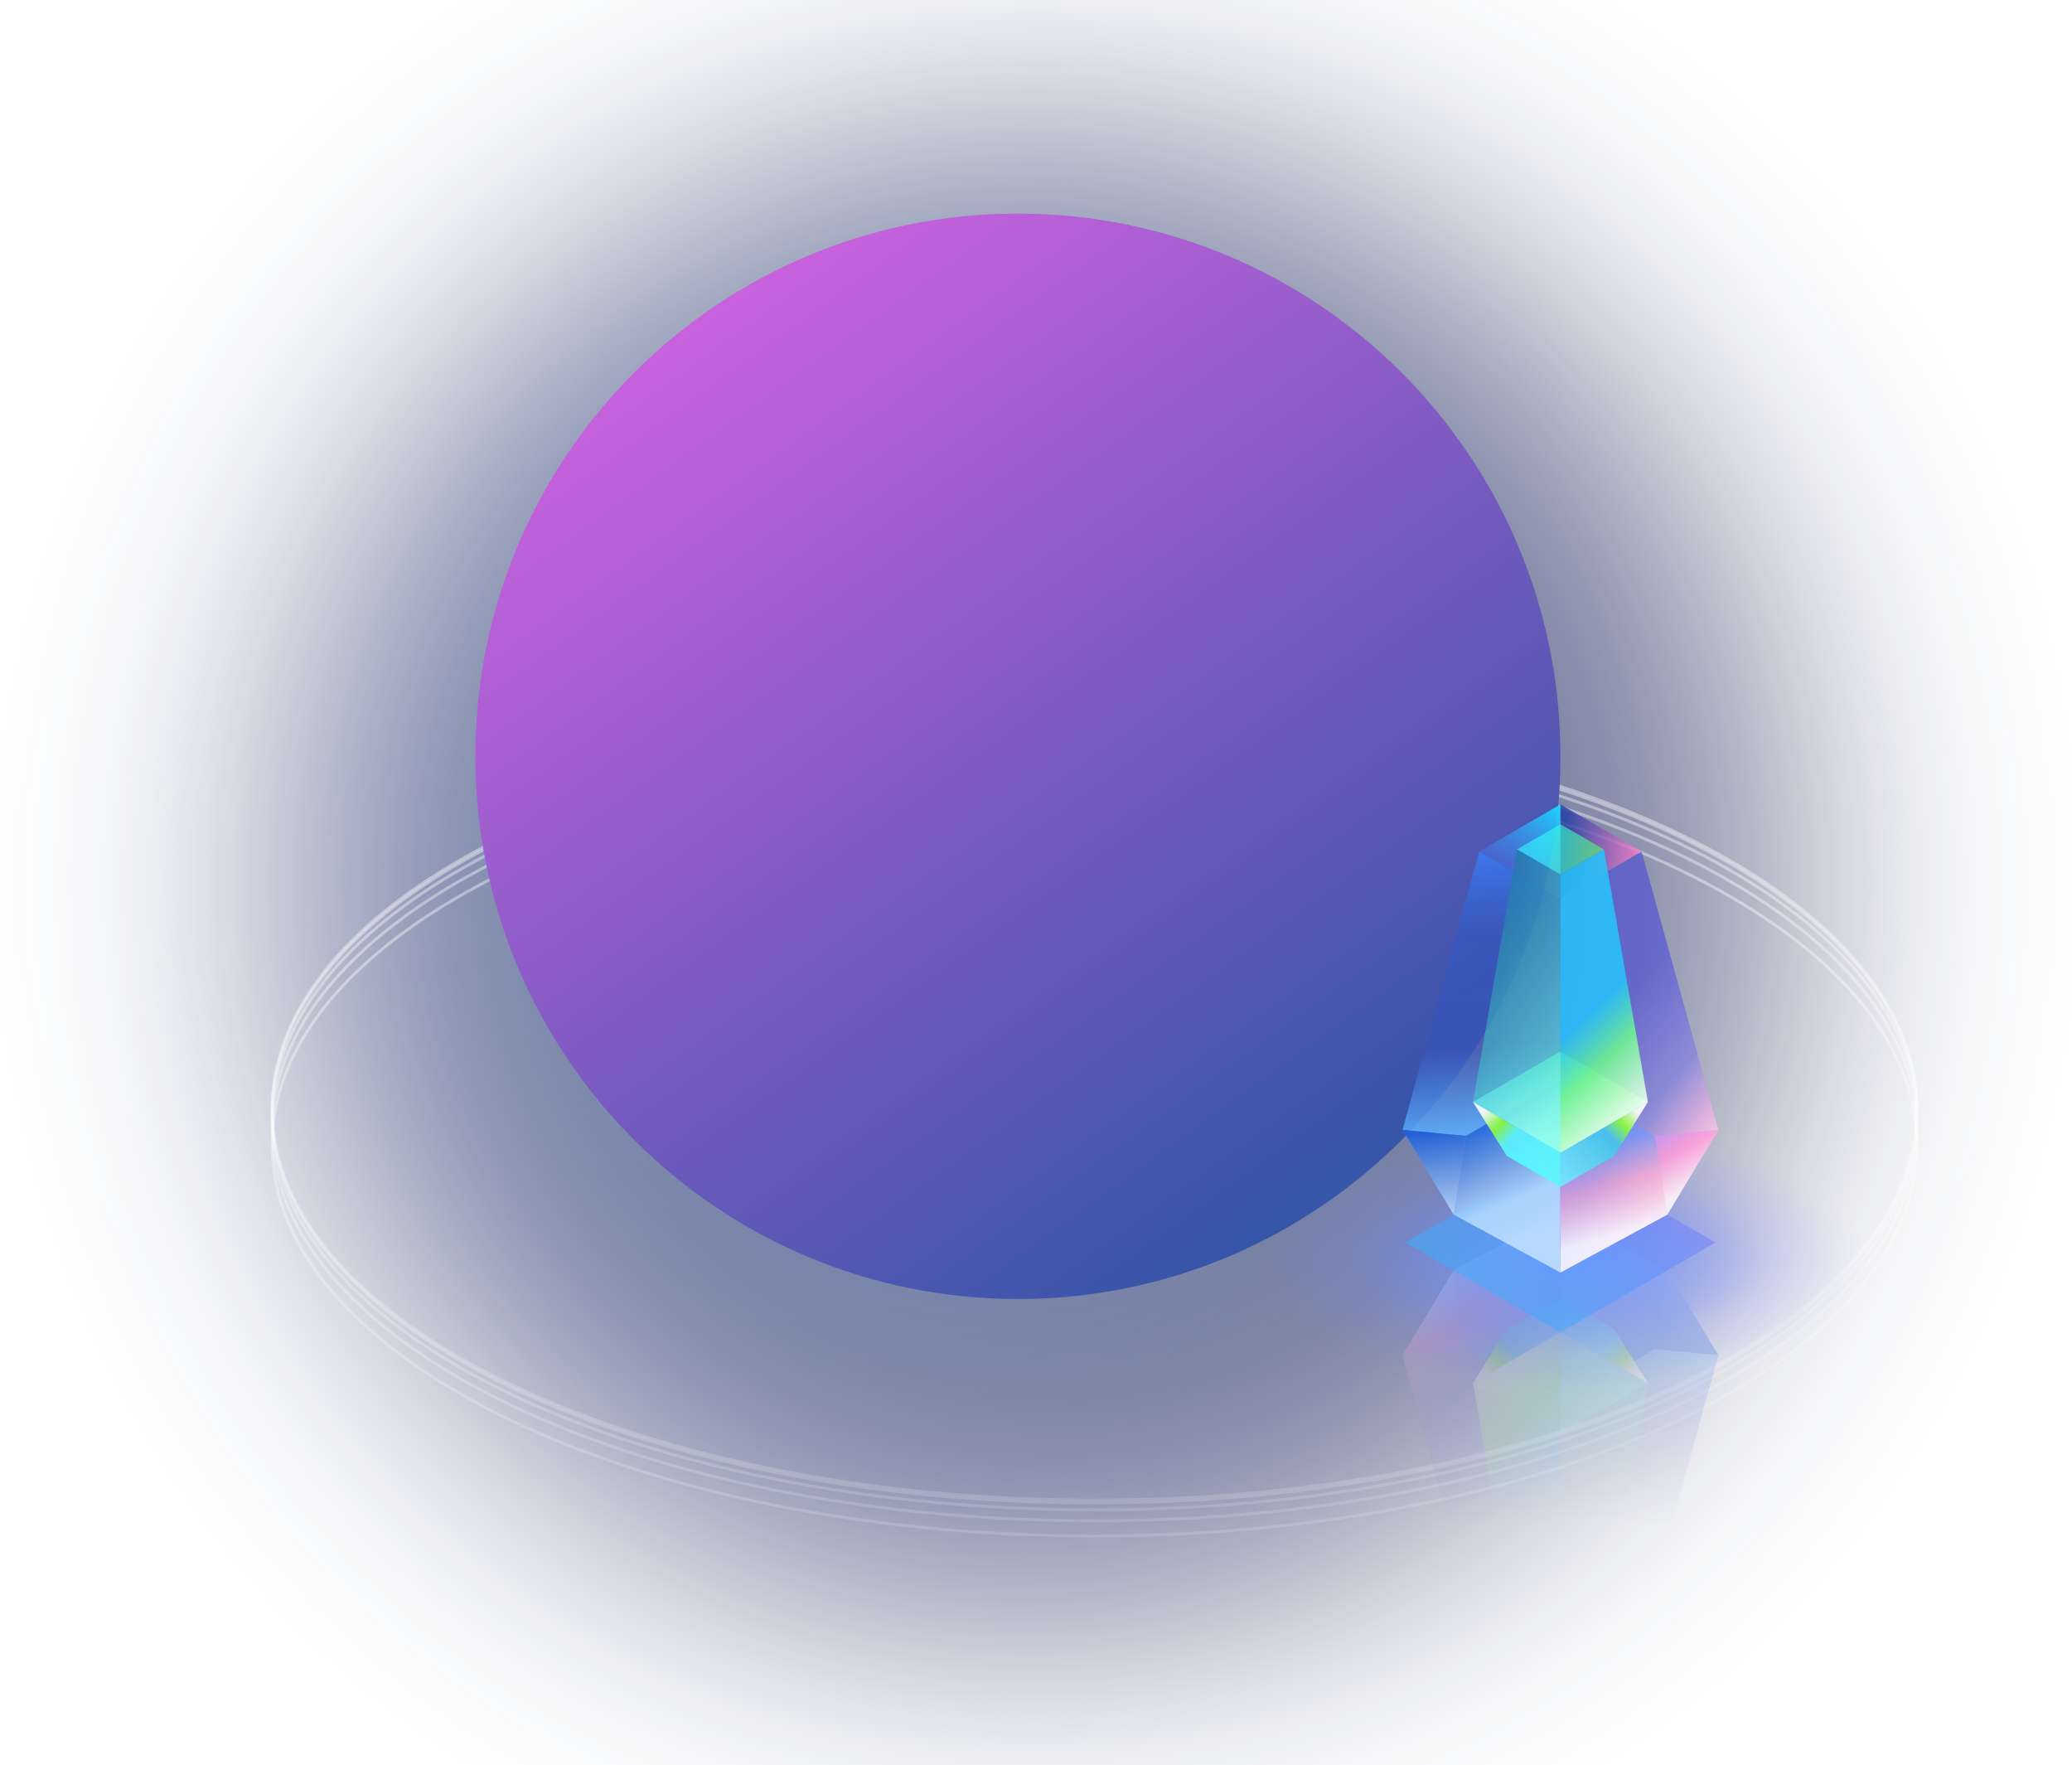
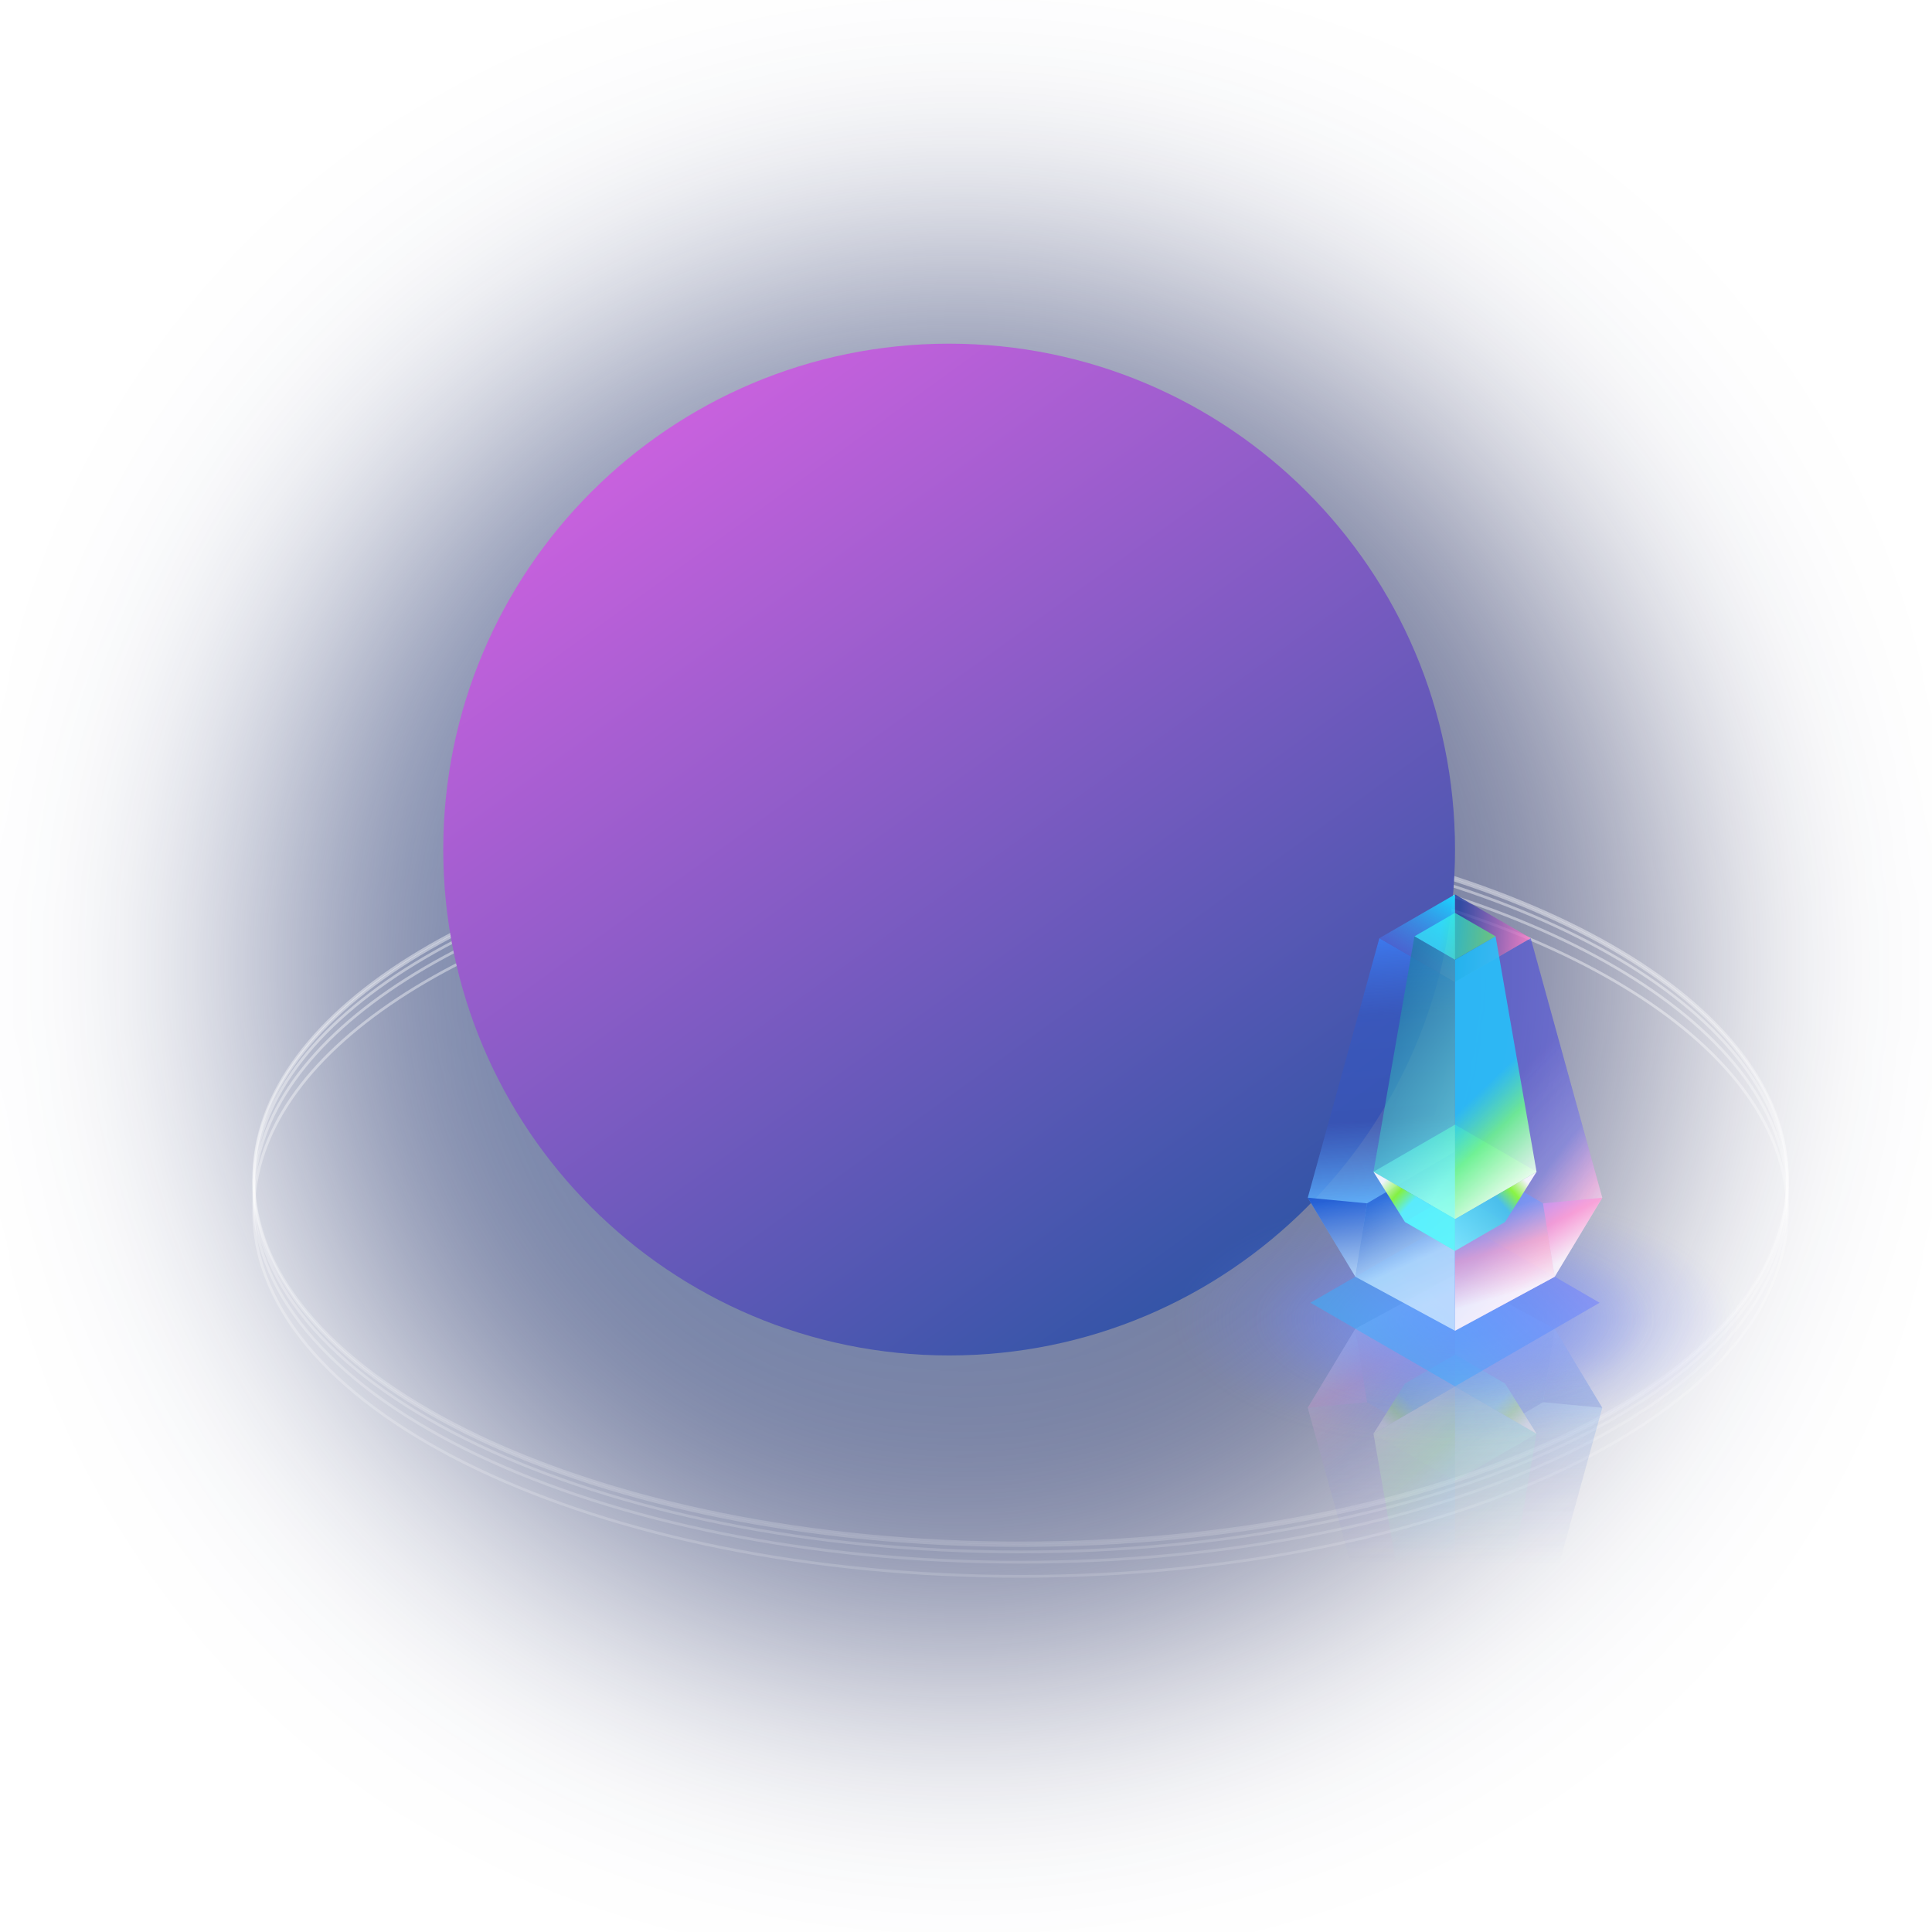
- <svg xmlns="http://www.w3.org/2000/svg" width="1203" height="1024" viewBox="0 0 1203 1024" fill="none">
+ <svg xmlns="http://www.w3.org/2000/svg" width="1203" height="1203" viewBox="0 0 1203 1203" fill="none">
  <g filter="url(#filter0_f_113_828)">
-     <circle cx="601.5" cy="511.5" r="429.5" fill="url(#paint0_radial_113_828)" fill-opacity="0.6" />
-   </g>
-   <g style="mix-blend-mode:overlay">
-     <path d="M521.07 423.16C312.617 447.539 158 537.015 158 643.665C158 769.07 371.781 870.731 635.493 870.731C899.204 870.731 1112.99 769.07 1112.99 643.665C1112.99 533.564 948.2 441.766 729.514 421" stroke="url(#paint1_angular_113_828)" stroke-width="1.709" stroke-linecap="round" />
-   </g>
-   <g style="mix-blend-mode:overlay">
-     <path d="M521.07 424.76C312.617 449.138 158 538.615 158 645.264C158 770.669 371.781 872.33 635.493 872.33C899.204 872.33 1112.99 770.669 1112.99 645.264C1112.99 535.164 948.2 443.366 729.514 422.599" stroke="url(#paint2_angular_113_828)" stroke-width="1.709" stroke-linecap="round" />
-   </g>
-   <g style="mix-blend-mode:overlay">
-     <path d="M745.746 428.28C956.303 451.946 1112.99 541.903 1112.99 649.263C1112.99 774.668 899.204 876.328 635.493 876.328C371.781 876.328 158 774.668 158 649.263C158 544.369 307.568 456.087 510.818 430.015" stroke="url(#paint3_angular_113_828)" stroke-width="1.709" stroke-linecap="round" />
-   </g>
-   <g style="mix-blend-mode:overlay">
-     <path d="M494.587 438.643C299.655 467.231 158 553.579 158 655.66C158 781.065 371.781 882.726 635.493 882.726C899.204 882.726 1112.99 781.065 1112.99 655.66C1112.99 550.27 961.999 461.65 757.279 436.046" stroke="url(#paint4_angular_113_828)" stroke-width="1.709" stroke-linecap="round" />
-   </g>
-   <g style="mix-blend-mode:overlay">
-     <path d="M774.791 447.204C970.552 475.553 1112.99 562.094 1112.99 664.456C1112.99 789.861 899.204 891.522 635.493 891.522C371.781 891.522 158 789.861 158 664.456C158 565.458 291.228 481.257 477.074 450.186" stroke="url(#paint5_angular_113_828)" stroke-width="1.709" stroke-linecap="round" />
-   </g>
-   <rect x="276" y="124" width="630" height="630" rx="315" fill="url(#paint6_linear_113_828)" />
-   <mask id="mask0_113_828" style="mask-type:alpha" maskUnits="userSpaceOnUse" x="773" y="686" width="252" height="289">
-     <rect x="773.781" y="686.635" width="251.044" height="287.992" fill="url(#paint7_linear_113_828)" />
+     <circle cx="601.5" cy="601.5" r="429.5" fill="url(#paint0_radial_113_828)" fill-opacity="0.6" />
+   </g>
+   <g style="mix-blend-mode:overlay">
+     <path d="M521.07 513.16C312.617 537.539 158 627.015 158 733.665C158 859.07 371.781 960.731 635.493 960.731C899.204 960.731 1112.99 859.07 1112.99 733.665C1112.99 623.564 948.2 531.766 729.514 511" stroke="url(#paint1_angular_113_828)" stroke-width="1.709" stroke-linecap="round" />
+   </g>
+   <g style="mix-blend-mode:overlay">
+     <path d="M521.07 514.76C312.617 539.138 158 628.615 158 735.264C158 860.669 371.781 962.33 635.493 962.33C899.204 962.33 1112.99 860.669 1112.99 735.264C1112.99 625.164 948.2 533.366 729.514 512.599" stroke="url(#paint2_angular_113_828)" stroke-width="1.709" stroke-linecap="round" />
+   </g>
+   <g style="mix-blend-mode:overlay">
+     <path d="M745.746 518.28C956.303 541.946 1112.99 631.903 1112.99 739.263C1112.99 864.668 899.204 966.328 635.493 966.328C371.781 966.328 158 864.668 158 739.263C158 634.369 307.568 546.087 510.818 520.015" stroke="url(#paint3_angular_113_828)" stroke-width="1.709" stroke-linecap="round" />
+   </g>
+   <g style="mix-blend-mode:overlay">
+     <path d="M494.587 528.643C299.655 557.231 158 643.579 158 745.66C158 871.065 371.781 972.726 635.493 972.726C899.204 972.726 1112.99 871.065 1112.99 745.66C1112.99 640.27 961.999 551.65 757.279 526.046" stroke="url(#paint4_angular_113_828)" stroke-width="1.709" stroke-linecap="round" />
+   </g>
+   <g style="mix-blend-mode:overlay">
+     <path d="M774.791 537.204C970.552 565.553 1112.99 652.094 1112.99 754.456C1112.99 879.861 899.204 981.522 635.493 981.522C371.781 981.522 158 879.861 158 754.456C158 655.458 291.228 571.257 477.074 540.186" stroke="url(#paint5_angular_113_828)" stroke-width="1.709" stroke-linecap="round" />
+   </g>
+   <rect x="276" y="214" width="630" height="630" rx="315" fill="url(#paint6_linear_113_828)" />
+   <mask id="mask0_113_828" style="mask-type:alpha" maskUnits="userSpaceOnUse" x="773" y="776" width="252" height="289">
+     <rect x="773.781" y="776.635" width="251.044" height="287.992" fill="url(#paint7_linear_113_828)" />
  </mask>
  <g mask="url(#mask0_113_828)">
    <g opacity="0.8">
-       <path d="M906.001 703.764L968.029 737.391L997.682 786.607L953.114 948.207L906 920.957L906.001 703.764Z" fill="url(#paint8_linear_113_828)" />
-       <path opacity="0.8" d="M906 703.764L906 815.371L960.783 783.104L968.028 737.391L906 703.764Z" fill="url(#paint9_linear_113_828)" fill-opacity="0.7" />
+       <path d="M906.001 793.764L968.029 827.391L997.682 876.607L953.114 1038.21L906 1010.96L906.001 793.764Z" fill="url(#paint8_linear_113_828)" />
+       <path opacity="0.8" d="M906 793.764L906 905.371L960.783 873.104L968.028 827.391L906 793.764Z" fill="url(#paint9_linear_113_828)" fill-opacity="0.7" />
      <g opacity="0.8">
-         <path d="M905.999 703.766L843.961 737.398L814.318 786.608L858.886 948.207L906 920.957L905.999 703.766Z" fill="url(#paint10_linear_113_828)" fill-opacity="0.7" />
-         <path d="M905.999 703.766L843.961 737.398L814.318 786.608L858.886 948.207L906 920.957L905.999 703.766Z" fill="url(#paint11_linear_113_828)" fill-opacity="0.5" />
+         <path d="M905.999 793.766L843.961 827.398L814.318 876.608L858.886 1038.21L906 1010.96L905.999 793.766Z" fill="url(#paint10_linear_113_828)" fill-opacity="0.7" />
+         <path d="M905.999 793.766L843.961 827.398L814.318 876.608L858.886 1038.21L906 1010.96L905.999 793.766Z" fill="url(#paint11_linear_113_828)" fill-opacity="0.5" />
      </g>
-       <path d="M953.116 948.207L906 920.958L906 975.456L953.116 948.207Z" fill="url(#paint12_linear_113_828)" />
-       <path d="M906.001 789.579L874.804 771.536L906.001 753.494L937.198 771.536L906.001 789.579Z" fill="url(#paint13_linear_113_828)" fill-opacity="0.5" />
-       <path d="M858.884 948.207L906 975.456L906 920.958L858.884 948.207Z" fill="url(#paint14_linear_113_828)" fill-opacity="0.8" />
-       <path d="M906.001 963.971L880.73 949.356L906.001 934.741L931.272 949.356L906.001 963.971Z" fill="url(#paint15_linear_113_828)" fill-opacity="0.6" />
-       <path opacity="0.8" d="M906 703.764L905.999 815.371L851.217 783.104L843.972 737.391L906 703.764Z" fill="url(#paint16_linear_113_828)" />
-       <path d="M814.319 786.608L843.972 737.391L851.217 783.104L814.319 786.608Z" fill="url(#paint17_linear_113_828)" fill-opacity="0.7" />
-       <path d="M906.001 832.097L855.228 802.733L906.001 773.369L956.774 802.733L906.001 832.097Z" fill="url(#paint18_linear_113_828)" fill-opacity="0.7" />
-       <path d="M906.001 832.097L855.228 802.733L906.001 773.369L956.774 802.733L906.001 832.097Z" fill="url(#paint19_linear_113_828)" fill-opacity="0.7" />
-       <path d="M906.002 773.37L855.229 802.732L874.805 771.535L906.002 753.493L906.002 773.37Z" fill="url(#paint20_linear_113_828)" fill-opacity="0.9" />
-       <path d="M906.001 773.362L956.774 802.725L931.271 949.355L906.001 934.74L906.001 773.362Z" fill="url(#paint21_linear_113_828)" fill-opacity="0.6" />
-       <path d="M906 773.362L855.228 802.725L880.731 949.355L906 934.74L906 773.362Z" fill="url(#paint22_linear_113_828)" fill-opacity="0.9" />
-       <path d="M906.002 773.37L956.775 802.732L937.199 771.535L906.002 753.493L906.002 773.37Z" fill="url(#paint23_linear_113_828)" fill-opacity="0.9" />
-       <path d="M997.681 786.608L968.028 737.391L960.784 783.104L997.681 786.608Z" fill="url(#paint24_linear_113_828)" fill-opacity="0.7" />
+       <path d="M953.116 1038.21L906 1010.96L906 1065.46L953.116 1038.21Z" fill="url(#paint12_linear_113_828)" />
+       <path d="M906.001 879.579L874.804 861.536L906.001 843.494L937.198 861.536L906.001 879.579Z" fill="url(#paint13_linear_113_828)" fill-opacity="0.5" />
+       <path d="M858.884 1038.21L906 1065.46L906 1010.96L858.884 1038.21Z" fill="url(#paint14_linear_113_828)" fill-opacity="0.8" />
+       <path d="M906.001 1053.97L880.73 1039.36L906.001 1024.74L931.272 1039.36L906.001 1053.97Z" fill="url(#paint15_linear_113_828)" fill-opacity="0.6" />
+       <path opacity="0.8" d="M906 793.764L905.999 905.371L851.217 873.104L843.972 827.391L906 793.764Z" fill="url(#paint16_linear_113_828)" />
+       <path d="M814.319 876.608L843.972 827.391L851.217 873.104L814.319 876.608Z" fill="url(#paint17_linear_113_828)" fill-opacity="0.7" />
+       <path d="M906.001 922.097L855.228 892.733L906.001 863.369L956.774 892.733L906.001 922.097Z" fill="url(#paint18_linear_113_828)" fill-opacity="0.7" />
+       <path d="M906.001 922.097L855.228 892.733L906.001 863.369L956.774 892.733L906.001 922.097Z" fill="url(#paint19_linear_113_828)" fill-opacity="0.7" />
+       <path d="M906.002 863.37L855.229 892.732L874.805 861.535L906.002 843.493L906.002 863.37Z" fill="url(#paint20_linear_113_828)" fill-opacity="0.9" />
+       <path d="M906.001 863.362L956.774 892.725L931.271 1039.36L906.001 1024.74L906.001 863.362Z" fill="url(#paint21_linear_113_828)" fill-opacity="0.6" />
+       <path d="M906 863.362L855.228 892.725L880.731 1039.36L906 1024.74L906 863.362Z" fill="url(#paint22_linear_113_828)" fill-opacity="0.9" />
+       <path d="M906.002 863.37L956.775 892.732L937.199 861.535L906.002 843.493L906.002 863.37Z" fill="url(#paint23_linear_113_828)" fill-opacity="0.9" />
+       <path d="M997.681 876.608L968.028 827.391L960.784 873.104L997.681 876.608Z" fill="url(#paint24_linear_113_828)" fill-opacity="0.7" />
    </g>
  </g>
  <g filter="url(#filter1_f_113_828)">
-     <ellipse cx="906" cy="731.333" rx="173" ry="75.552" fill="url(#paint25_radial_113_828)" fill-opacity="0.6" />
+     <ellipse cx="906" cy="821.333" rx="173" ry="75.552" fill="url(#paint25_radial_113_828)" fill-opacity="0.6" />
  </g>
  <g filter="url(#filter2_f_113_828)">
-     <ellipse cx="906" cy="731.333" rx="122.884" ry="53.666" fill="url(#paint26_radial_113_828)" fill-opacity="0.6" />
-   </g>
-   <path d="M905.999 669.097L996.043 721.173L905.999 773.249L815.954 721.173L905.999 669.097Z" fill="url(#paint27_linear_113_828)" fill-opacity="0.5" />
-   <path d="M905.999 738.625L843.971 704.999L814.318 655.782L858.886 494.183L906 521.432L905.999 738.625Z" fill="url(#paint28_linear_113_828)" />
-   <path opacity="0.8" d="M906 738.625L905.999 627.018L851.217 659.285L843.972 704.998L906 738.625Z" fill="url(#paint29_linear_113_828)" fill-opacity="0.7" />
+     <ellipse cx="906" cy="821.333" rx="122.884" ry="53.666" fill="url(#paint26_radial_113_828)" fill-opacity="0.6" />
+   </g>
+   <path d="M905.999 759.097L996.043 811.173L905.999 863.249L815.954 811.173L905.999 759.097Z" fill="url(#paint27_linear_113_828)" fill-opacity="0.5" />
+   <path d="M905.999 828.625L843.971 794.999L814.318 745.782L858.886 584.183L906 611.432L905.999 828.625Z" fill="url(#paint28_linear_113_828)" />
+   <path opacity="0.8" d="M906 828.625L905.999 717.018L851.217 749.285L843.972 794.998L906 828.625Z" fill="url(#paint29_linear_113_828)" fill-opacity="0.7" />
  <g opacity="0.8">
-     <path d="M906 738.624L968.039 704.991L997.681 655.782L953.114 494.183L906 521.432L906 738.624Z" fill="url(#paint30_linear_113_828)" fill-opacity="0.7" />
-     <path d="M906 738.624L968.039 704.991L997.681 655.782L953.114 494.183L906 521.432L906 738.624Z" fill="url(#paint31_linear_113_828)" fill-opacity="0.5" />
-   </g>
-   <path d="M858.884 494.183L906 521.432L906 466.934L858.884 494.183Z" fill="url(#paint32_linear_113_828)" />
-   <path d="M905.999 652.81L937.196 670.853L905.999 688.895L874.802 670.853L905.999 652.81Z" fill="url(#paint33_linear_113_828)" fill-opacity="0.5" />
-   <path d="M953.116 494.183L906 466.934L906 521.432L953.116 494.183Z" fill="url(#paint34_linear_113_828)" fill-opacity="0.8" />
-   <path d="M905.999 478.418L931.27 493.034L905.999 507.649L880.728 493.034L905.999 478.418Z" fill="url(#paint35_linear_113_828)" fill-opacity="0.6" />
-   <path opacity="0.8" d="M906 738.625L906.001 627.018L960.784 659.285L968.029 704.998L906 738.625Z" fill="url(#paint36_linear_113_828)" />
-   <path d="M997.681 655.781L968.028 704.998L960.784 659.285L997.681 655.781Z" fill="url(#paint37_linear_113_828)" fill-opacity="0.7" />
-   <path d="M905.999 610.292L956.772 639.656L905.999 669.02L855.226 639.656L905.999 610.292Z" fill="url(#paint38_linear_113_828)" fill-opacity="0.7" />
-   <path d="M905.999 610.292L956.772 639.656L905.999 669.02L855.226 639.656L905.999 610.292Z" fill="url(#paint39_linear_113_828)" fill-opacity="0.7" />
-   <path d="M905.998 669.019L956.771 639.656L937.195 670.854L905.998 688.896V669.019Z" fill="url(#paint40_linear_113_828)" fill-opacity="0.9" />
-   <path d="M905.999 669.027L855.226 639.664L880.729 493.033L905.999 507.649L905.999 669.027Z" fill="url(#paint41_linear_113_828)" fill-opacity="0.6" />
-   <path d="M906 669.027L956.772 639.664L931.269 493.033L906 507.649L906 669.027Z" fill="url(#paint42_linear_113_828)" fill-opacity="0.9" />
-   <path d="M905.998 669.019L855.225 639.656L874.801 670.854L905.998 688.896V669.019Z" fill="url(#paint43_linear_113_828)" fill-opacity="0.9" />
-   <path d="M814.319 655.781L843.972 704.998L851.217 659.285L814.319 655.781Z" fill="url(#paint44_linear_113_828)" fill-opacity="0.7" />
+     <path d="M906 828.624L968.039 794.991L997.681 745.782L953.114 584.183L906 611.432L906 828.624Z" fill="url(#paint30_linear_113_828)" fill-opacity="0.7" />
+     <path d="M906 828.624L968.039 794.991L997.681 745.782L953.114 584.183L906 611.432L906 828.624Z" fill="url(#paint31_linear_113_828)" fill-opacity="0.5" />
+   </g>
+   <path d="M858.884 584.183L906 611.432L906 556.934L858.884 584.183Z" fill="url(#paint32_linear_113_828)" />
+   <path d="M905.999 742.81L937.196 760.853L905.999 778.895L874.802 760.853L905.999 742.81Z" fill="url(#paint33_linear_113_828)" fill-opacity="0.5" />
+   <path d="M953.116 584.183L906 556.934L906 611.432L953.116 584.183Z" fill="url(#paint34_linear_113_828)" fill-opacity="0.8" />
+   <path d="M905.999 568.418L931.27 583.034L905.999 597.649L880.728 583.034L905.999 568.418Z" fill="url(#paint35_linear_113_828)" fill-opacity="0.6" />
+   <path opacity="0.8" d="M906 828.625L906.001 717.018L960.784 749.285L968.029 794.998L906 828.625Z" fill="url(#paint36_linear_113_828)" />
+   <path d="M997.681 745.781L968.028 794.998L960.784 749.285L997.681 745.781Z" fill="url(#paint37_linear_113_828)" fill-opacity="0.7" />
+   <path d="M905.999 700.292L956.772 729.656L905.999 759.02L855.226 729.656L905.999 700.292Z" fill="url(#paint38_linear_113_828)" fill-opacity="0.7" />
+   <path d="M905.999 700.292L956.772 729.656L905.999 759.02L855.226 729.656L905.999 700.292Z" fill="url(#paint39_linear_113_828)" fill-opacity="0.7" />
+   <path d="M905.998 759.019L956.771 729.656L937.195 760.854L905.998 778.896V759.019Z" fill="url(#paint40_linear_113_828)" fill-opacity="0.9" />
+   <path d="M905.999 759.027L855.226 729.664L880.729 583.033L905.999 597.649L905.999 759.027Z" fill="url(#paint41_linear_113_828)" fill-opacity="0.6" />
+   <path d="M906 759.027L956.772 729.664L931.269 583.033L906 597.649L906 759.027Z" fill="url(#paint42_linear_113_828)" fill-opacity="0.9" />
+   <path d="M905.998 759.019L855.225 729.656L874.801 760.854L905.998 778.896V759.019Z" fill="url(#paint43_linear_113_828)" fill-opacity="0.9" />
+   <path d="M814.319 745.781L843.972 794.998L851.217 749.285L814.319 745.781Z" fill="url(#paint44_linear_113_828)" fill-opacity="0.7" />
  <defs>
-     <filter id="filter0_f_113_828" x="0.2" y="-89.8" width="1202.6" height="1202.6" filterUnits="userSpaceOnUse" color-interpolation-filters="sRGB">
+     <filter id="filter0_f_113_828" x="0.2" y="0.2" width="1202.6" height="1202.6" filterUnits="userSpaceOnUse" color-interpolation-filters="sRGB">
      <feFlood flood-opacity="0" result="BackgroundImageFix" />
      <feBlend mode="normal" in="SourceGraphic" in2="BackgroundImageFix" result="shape" />
      <feGaussianBlur stdDeviation="85.9" result="effect1_foregroundBlur_113_828" />
    </filter>
-     <filter id="filter1_f_113_828" x="725.592" y="648.373" width="360.816" height="165.921" filterUnits="userSpaceOnUse" color-interpolation-filters="sRGB">
+     <filter id="filter1_f_113_828" x="725.592" y="738.373" width="360.816" height="165.921" filterUnits="userSpaceOnUse" color-interpolation-filters="sRGB">
      <feFlood flood-opacity="0" result="BackgroundImageFix" />
      <feBlend mode="normal" in="SourceGraphic" in2="BackgroundImageFix" result="shape" />
      <feGaussianBlur stdDeviation="3.704" result="effect1_foregroundBlur_113_828" />
    </filter>
-     <filter id="filter2_f_113_828" x="775.709" y="670.259" width="260.583" height="122.147" filterUnits="userSpaceOnUse" color-interpolation-filters="sRGB">
+     <filter id="filter2_f_113_828" x="775.709" y="760.259" width="260.583" height="122.147" filterUnits="userSpaceOnUse" color-interpolation-filters="sRGB">
      <feFlood flood-opacity="0" result="BackgroundImageFix" />
      <feBlend mode="normal" in="SourceGraphic" in2="BackgroundImageFix" result="shape" />
      <feGaussianBlur stdDeviation="3.704" result="effect1_foregroundBlur_113_828" />
    </filter>
-     <radialGradient id="paint0_radial_113_828" cx="0" cy="0" r="1" gradientUnits="userSpaceOnUse" gradientTransform="translate(555.973 498.615) rotate(89.3883) scale(482.785)">
+     <radialGradient id="paint0_radial_113_828" cx="0" cy="0" r="1" gradientUnits="userSpaceOnUse" gradientTransform="translate(555.973 588.615) rotate(89.3883) scale(482.785)">
      <stop stop-color="#2954A3" />
      <stop offset="1" stop-color="#101241" />
    </radialGradient>
-     <radialGradient id="paint1_angular_113_828" cx="0" cy="0" r="1" gradientUnits="userSpaceOnUse" gradientTransform="translate(642.381 665.459) scale(508.767 237.904)">
-       <stop offset="0.458" stop-color="white" />
-       <stop offset="0.718" stop-color="white" stop-opacity="0" />
-       <stop offset="0.782" stop-color="white" stop-opacity="0" />
-       <stop offset="1" stop-color="white" stop-opacity="0.4" />
-     </radialGradient>
-     <radialGradient id="paint2_angular_113_828" cx="0" cy="0" r="1" gradientUnits="userSpaceOnUse" gradientTransform="translate(642.381 667.059) scale(508.767 237.905)">
-       <stop offset="0.458" stop-color="white" />
-       <stop offset="0.718" stop-color="white" stop-opacity="0" />
-       <stop offset="0.782" stop-color="white" stop-opacity="0" />
-       <stop offset="1" stop-color="white" stop-opacity="0.4" />
-     </radialGradient>
-     <radialGradient id="paint3_angular_113_828" cx="0" cy="0" r="1" gradientUnits="userSpaceOnUse" gradientTransform="translate(642.381 671.825) scale(508.767 237.015)">
-       <stop offset="0.458" stop-color="white" />
-       <stop offset="0.718" stop-color="white" stop-opacity="0" />
-       <stop offset="0.782" stop-color="white" stop-opacity="0" />
-       <stop offset="1" stop-color="white" stop-opacity="0.4" />
-     </radialGradient>
-     <radialGradient id="paint4_angular_113_828" cx="0" cy="0" r="1" gradientUnits="userSpaceOnUse" gradientTransform="translate(642.381 678.847) scale(508.767 236.29)">
-       <stop offset="0.458" stop-color="white" />
-       <stop offset="0.718" stop-color="white" stop-opacity="0" />
-       <stop offset="0.782" stop-color="white" stop-opacity="0" />
-       <stop offset="1" stop-color="white" stop-opacity="0.4" />
-     </radialGradient>
-     <radialGradient id="paint5_angular_113_828" cx="0" cy="0" r="1" gradientUnits="userSpaceOnUse" gradientTransform="translate(642.381 688.721) scale(508.767 235.041)">
-       <stop offset="0.458" stop-color="white" />
-       <stop offset="0.718" stop-color="white" stop-opacity="0" />
-       <stop offset="0.782" stop-color="white" stop-opacity="0" />
-       <stop offset="1" stop-color="white" stop-opacity="0.4" />
-     </radialGradient>
-     <linearGradient id="paint6_linear_113_828" x1="402" y1="182" x2="800" y2="732" gradientUnits="userSpaceOnUse">
+     <radialGradient id="paint1_angular_113_828" cx="0" cy="0" r="1" gradientUnits="userSpaceOnUse" gradientTransform="translate(642.381 755.459) scale(508.767 237.904)">
+       <stop offset="0.458" stop-color="white" />
+       <stop offset="0.718" stop-color="white" stop-opacity="0" />
+       <stop offset="0.782" stop-color="white" stop-opacity="0" />
+       <stop offset="1" stop-color="white" stop-opacity="0.4" />
+     </radialGradient>
+     <radialGradient id="paint2_angular_113_828" cx="0" cy="0" r="1" gradientUnits="userSpaceOnUse" gradientTransform="translate(642.381 757.059) scale(508.767 237.905)">
+       <stop offset="0.458" stop-color="white" />
+       <stop offset="0.718" stop-color="white" stop-opacity="0" />
+       <stop offset="0.782" stop-color="white" stop-opacity="0" />
+       <stop offset="1" stop-color="white" stop-opacity="0.4" />
+     </radialGradient>
+     <radialGradient id="paint3_angular_113_828" cx="0" cy="0" r="1" gradientUnits="userSpaceOnUse" gradientTransform="translate(642.381 761.825) scale(508.767 237.015)">
+       <stop offset="0.458" stop-color="white" />
+       <stop offset="0.718" stop-color="white" stop-opacity="0" />
+       <stop offset="0.782" stop-color="white" stop-opacity="0" />
+       <stop offset="1" stop-color="white" stop-opacity="0.4" />
+     </radialGradient>
+     <radialGradient id="paint4_angular_113_828" cx="0" cy="0" r="1" gradientUnits="userSpaceOnUse" gradientTransform="translate(642.381 768.847) scale(508.767 236.29)">
+       <stop offset="0.458" stop-color="white" />
+       <stop offset="0.718" stop-color="white" stop-opacity="0" />
+       <stop offset="0.782" stop-color="white" stop-opacity="0" />
+       <stop offset="1" stop-color="white" stop-opacity="0.4" />
+     </radialGradient>
+     <radialGradient id="paint5_angular_113_828" cx="0" cy="0" r="1" gradientUnits="userSpaceOnUse" gradientTransform="translate(642.381 778.721) scale(508.767 235.041)">
+       <stop offset="0.458" stop-color="white" />
+       <stop offset="0.718" stop-color="white" stop-opacity="0" />
+       <stop offset="0.782" stop-color="white" stop-opacity="0" />
+       <stop offset="1" stop-color="white" stop-opacity="0.4" />
+     </radialGradient>
+     <linearGradient id="paint6_linear_113_828" x1="402" y1="272" x2="800" y2="822" gradientUnits="userSpaceOnUse">
      <stop stop-color="#C961DE" />
      <stop offset="1" stop-color="#2954A3" />
    </linearGradient>
-     <linearGradient id="paint7_linear_113_828" x1="899.303" y1="572.877" x2="899.303" y2="884.172" gradientUnits="userSpaceOnUse">
+     <linearGradient id="paint7_linear_113_828" x1="899.303" y1="662.877" x2="899.303" y2="974.172" gradientUnits="userSpaceOnUse">
      <stop />
      <stop offset="1" stop-opacity="0" />
    </linearGradient>
-     <linearGradient id="paint8_linear_113_828" x1="725.541" y1="965.309" x2="712.318" y2="782.577" gradientUnits="userSpaceOnUse">
+     <linearGradient id="paint8_linear_113_828" x1="725.541" y1="1055.31" x2="712.318" y2="872.577" gradientUnits="userSpaceOnUse">
      <stop stop-color="#3D79ED" />
      <stop offset="0.266" stop-color="#3458C1" stop-opacity="0.7" />
      <stop offset="0.619" stop-color="#3753B8" stop-opacity="0.7" />
      <stop offset="0.896" stop-color="#5BB0FF" stop-opacity="0.9" />
      <stop offset="1" stop-color="#5BB0FF" stop-opacity="0.6" />
    </linearGradient>
-     <linearGradient id="paint9_linear_113_828" x1="913.336" y1="718.493" x2="945.246" y2="789.262" gradientUnits="userSpaceOnUse">
+     <linearGradient id="paint9_linear_113_828" x1="913.336" y1="808.493" x2="945.246" y2="879.262" gradientUnits="userSpaceOnUse">
      <stop offset="0.047" stop-color="white" />
      <stop offset="0.427" stop-color="#DFF4FF" />
      <stop offset="0.995" stop-color="#0E42C8" />
    </linearGradient>
-     <linearGradient id="paint10_linear_113_828" x1="814.319" y1="697.031" x2="920.514" y2="778.055" gradientUnits="userSpaceOnUse">
+     <linearGradient id="paint10_linear_113_828" x1="814.319" y1="787.031" x2="920.514" y2="868.055" gradientUnits="userSpaceOnUse">
      <stop offset="0.28" stop-color="white" />
      <stop offset="0.47" stop-color="#FF79DA" />
      <stop offset="0.693" stop-color="#3D3AE3" stop-opacity="0.9" />
    </linearGradient>
-     <linearGradient id="paint11_linear_113_828" x1="814.319" y1="708.358" x2="919.298" y2="809.112" gradientUnits="userSpaceOnUse">
+     <linearGradient id="paint11_linear_113_828" x1="814.319" y1="798.358" x2="919.298" y2="899.112" gradientUnits="userSpaceOnUse">
      <stop offset="0.161" stop-color="white" />
      <stop offset="1" stop-color="white" stop-opacity="0" />
    </linearGradient>
-     <linearGradient id="paint12_linear_113_828" x1="905.884" y1="974.55" x2="930.625" y2="934.01" gradientUnits="userSpaceOnUse">
+     <linearGradient id="paint12_linear_113_828" x1="905.884" y1="1064.55" x2="930.625" y2="1024.01" gradientUnits="userSpaceOnUse">
      <stop stop-color="#1AD6FF" />
      <stop offset="1" stop-color="#496BE4" stop-opacity="0.6" />
      <stop offset="1" stop-color="#1F3CA3" />
    </linearGradient>
-     <linearGradient id="paint13_linear_113_828" x1="888.095" y1="761.358" x2="931.026" y2="771.536" gradientUnits="userSpaceOnUse">
+     <linearGradient id="paint13_linear_113_828" x1="888.095" y1="851.358" x2="931.026" y2="861.536" gradientUnits="userSpaceOnUse">
      <stop stop-color="#81FF6C" />
      <stop offset="1" stop-color="#31F3FF" />
    </linearGradient>
-     <linearGradient id="paint14_linear_113_828" x1="858.884" y1="951.001" x2="903.797" y2="955.174" gradientUnits="userSpaceOnUse">
+     <linearGradient id="paint14_linear_113_828" x1="858.884" y1="1041" x2="903.797" y2="1045.17" gradientUnits="userSpaceOnUse">
      <stop stop-color="#FF79C9" />
      <stop offset="1" stop-color="#1F3CA3" />
    </linearGradient>
-     <linearGradient id="paint15_linear_113_828" x1="885.614" y1="945.933" x2="915.423" y2="949.356" gradientUnits="userSpaceOnUse">
+     <linearGradient id="paint15_linear_113_828" x1="885.614" y1="1035.93" x2="915.423" y2="1039.36" gradientUnits="userSpaceOnUse">
      <stop stop-color="#52FF6E" />
      <stop offset="1" stop-color="#31FFFF" />
    </linearGradient>
-     <linearGradient id="paint16_linear_113_828" x1="856.104" y1="721.473" x2="879.305" y2="803.818" gradientUnits="userSpaceOnUse">
+     <linearGradient id="paint16_linear_113_828" x1="856.104" y1="811.473" x2="879.305" y2="893.818" gradientUnits="userSpaceOnUse">
      <stop offset="0.104" stop-color="white" />
      <stop offset="0.437" stop-color="#FFAACE" stop-opacity="0.8" />
      <stop offset="0.719" stop-color="#6F97FF" stop-opacity="0.8" />
    </linearGradient>
-     <linearGradient id="paint17_linear_113_828" x1="832.768" y1="750.09" x2="851.217" y2="786.608" gradientUnits="userSpaceOnUse">
+     <linearGradient id="paint17_linear_113_828" x1="832.768" y1="840.09" x2="851.217" y2="876.608" gradientUnits="userSpaceOnUse">
      <stop stop-color="white" />
      <stop offset="0.591" stop-color="#FF94D4" />
      <stop offset="1" stop-color="#C994FF" />
    </linearGradient>
-     <linearGradient id="paint18_linear_113_828" x1="876.859" y1="786.168" x2="946.73" y2="802.733" gradientUnits="userSpaceOnUse">
+     <linearGradient id="paint18_linear_113_828" x1="876.859" y1="876.168" x2="946.73" y2="892.733" gradientUnits="userSpaceOnUse">
      <stop stop-color="#81FF6C" />
      <stop offset="1" stop-color="#31F3FF" />
    </linearGradient>
-     <linearGradient id="paint19_linear_113_828" x1="906.001" y1="775.477" x2="906.001" y2="833.437" gradientUnits="userSpaceOnUse">
+     <linearGradient id="paint19_linear_113_828" x1="906.001" y1="865.477" x2="906.001" y2="923.437" gradientUnits="userSpaceOnUse">
      <stop stop-color="white" />
      <stop offset="1" stop-color="white" stop-opacity="0" />
    </linearGradient>
-     <linearGradient id="paint20_linear_113_828" x1="852.753" y1="802.732" x2="904.716" y2="755.814" gradientUnits="userSpaceOnUse">
+     <linearGradient id="paint20_linear_113_828" x1="852.753" y1="892.732" x2="904.716" y2="845.814" gradientUnits="userSpaceOnUse">
      <stop offset="0.15" stop-color="white" />
      <stop offset="0.3" stop-color="#8CFF31" />
      <stop offset="0.449" stop-color="#45C3EB" />
      <stop offset="1" stop-color="#72E6FF" />
    </linearGradient>
-     <linearGradient id="paint21_linear_113_828" x1="928.67" y1="773.362" x2="1009.21" y2="829.796" gradientUnits="userSpaceOnUse">
+     <linearGradient id="paint21_linear_113_828" x1="928.67" y1="863.362" x2="1009.21" y2="919.796" gradientUnits="userSpaceOnUse">
      <stop stop-color="#6CFFED" />
      <stop offset="1" stop-color="#197F9F" />
    </linearGradient>
-     <linearGradient id="paint22_linear_113_828" x1="728.561" y1="839.345" x2="812.686" y2="927.428" gradientUnits="userSpaceOnUse">
+     <linearGradient id="paint22_linear_113_828" x1="728.561" y1="929.344" x2="812.686" y2="1017.43" gradientUnits="userSpaceOnUse">
      <stop offset="0.465" stop-color="white" />
      <stop offset="0.79" stop-color="#6DF390" />
      <stop offset="1" stop-color="#21CAFF" stop-opacity="0.9" />
    </linearGradient>
-     <linearGradient id="paint23_linear_113_828" x1="956.775" y1="802.732" x2="907.286" y2="755.882" gradientUnits="userSpaceOnUse">
+     <linearGradient id="paint23_linear_113_828" x1="956.775" y1="892.732" x2="907.286" y2="845.882" gradientUnits="userSpaceOnUse">
      <stop offset="0.125" stop-color="white" />
      <stop offset="0.298" stop-color="#8CFF31" />
      <stop offset="0.448" stop-color="#5BF5FF" />
    </linearGradient>
-     <linearGradient id="paint24_linear_113_828" x1="966.098" y1="733.397" x2="973.252" y2="786.608" gradientUnits="userSpaceOnUse">
+     <linearGradient id="paint24_linear_113_828" x1="966.098" y1="823.397" x2="973.252" y2="876.608" gradientUnits="userSpaceOnUse">
      <stop stop-color="#DFF4FF" />
      <stop offset="0.995" stop-color="#0E42C8" />
    </linearGradient>
-     <radialGradient id="paint25_radial_113_828" cx="0" cy="0" r="1" gradientUnits="userSpaceOnUse" gradientTransform="translate(906 731.333) rotate(90) scale(75.5522 173)">
+     <radialGradient id="paint25_radial_113_828" cx="0" cy="0" r="1" gradientUnits="userSpaceOnUse" gradientTransform="translate(906 821.333) rotate(90) scale(75.5522 173)">
      <stop stop-color="#739AFF" />
      <stop offset="1" stop-color="#6978FF" stop-opacity="0" />
    </radialGradient>
-     <radialGradient id="paint26_radial_113_828" cx="0" cy="0" r="1" gradientUnits="userSpaceOnUse" gradientTransform="translate(906 731.333) rotate(90) scale(53.6655 122.884)">
+     <radialGradient id="paint26_radial_113_828" cx="0" cy="0" r="1" gradientUnits="userSpaceOnUse" gradientTransform="translate(906 821.333) rotate(90) scale(53.6655 122.884)">
      <stop stop-color="#739AFF" />
      <stop offset="1" stop-color="#6978FF" stop-opacity="0" />
    </radialGradient>
-     <linearGradient id="paint27_linear_113_828" x1="951.021" y1="676.151" x2="860.977" y2="766.195" gradientUnits="userSpaceOnUse">
+     <linearGradient id="paint27_linear_113_828" x1="951.021" y1="766.151" x2="860.977" y2="856.195" gradientUnits="userSpaceOnUse">
      <stop stop-color="#6C7BFF" />
      <stop offset="1" stop-color="#31B5FF" />
    </linearGradient>
-     <linearGradient id="paint28_linear_113_828" x1="1086.46" y1="477.08" x2="1099.68" y2="659.812" gradientUnits="userSpaceOnUse">
+     <linearGradient id="paint28_linear_113_828" x1="1086.46" y1="567.08" x2="1099.68" y2="749.812" gradientUnits="userSpaceOnUse">
      <stop stop-color="#3D79ED" />
      <stop offset="0.266" stop-color="#3458C1" stop-opacity="0.7" />
      <stop offset="0.619" stop-color="#3753B8" stop-opacity="0.7" />
      <stop offset="0.896" stop-color="#5BB0FF" stop-opacity="0.9" />
      <stop offset="1" stop-color="#5BB0FF" stop-opacity="0.6" />
    </linearGradient>
-     <linearGradient id="paint29_linear_113_828" x1="898.664" y1="723.896" x2="866.754" y2="653.127" gradientUnits="userSpaceOnUse">
+     <linearGradient id="paint29_linear_113_828" x1="898.664" y1="813.896" x2="866.754" y2="743.127" gradientUnits="userSpaceOnUse">
      <stop offset="0.047" stop-color="white" />
      <stop offset="0.427" stop-color="#DFF4FF" />
      <stop offset="0.995" stop-color="#0E42C8" />
    </linearGradient>
-     <linearGradient id="paint30_linear_113_828" x1="997.681" y1="745.359" x2="891.486" y2="664.335" gradientUnits="userSpaceOnUse">
+     <linearGradient id="paint30_linear_113_828" x1="997.681" y1="835.359" x2="891.486" y2="754.335" gradientUnits="userSpaceOnUse">
      <stop offset="0.28" stop-color="white" />
      <stop offset="0.47" stop-color="#FF79DA" />
      <stop offset="0.693" stop-color="#3D3AE3" stop-opacity="0.9" />
    </linearGradient>
-     <linearGradient id="paint31_linear_113_828" x1="997.681" y1="734.031" x2="892.702" y2="633.278" gradientUnits="userSpaceOnUse">
+     <linearGradient id="paint31_linear_113_828" x1="997.681" y1="824.031" x2="892.702" y2="723.278" gradientUnits="userSpaceOnUse">
      <stop offset="0.161" stop-color="white" />
      <stop offset="1" stop-color="white" stop-opacity="0" />
    </linearGradient>
-     <linearGradient id="paint32_linear_113_828" x1="906.116" y1="467.839" x2="881.375" y2="508.379" gradientUnits="userSpaceOnUse">
+     <linearGradient id="paint32_linear_113_828" x1="906.116" y1="557.839" x2="881.375" y2="598.379" gradientUnits="userSpaceOnUse">
      <stop stop-color="#1AD6FF" />
      <stop offset="1" stop-color="#496BE4" stop-opacity="0.6" />
      <stop offset="1" stop-color="#1F3CA3" />
    </linearGradient>
-     <linearGradient id="paint33_linear_113_828" x1="923.905" y1="681.031" x2="880.974" y2="670.853" gradientUnits="userSpaceOnUse">
+     <linearGradient id="paint33_linear_113_828" x1="923.905" y1="771.031" x2="880.974" y2="760.853" gradientUnits="userSpaceOnUse">
      <stop stop-color="#81FF6C" />
      <stop offset="1" stop-color="#31F3FF" />
    </linearGradient>
-     <linearGradient id="paint34_linear_113_828" x1="953.116" y1="491.388" x2="908.203" y2="487.215" gradientUnits="userSpaceOnUse">
+     <linearGradient id="paint34_linear_113_828" x1="953.116" y1="581.388" x2="908.203" y2="577.215" gradientUnits="userSpaceOnUse">
      <stop stop-color="#FF79C9" />
      <stop offset="1" stop-color="#1F3CA3" />
    </linearGradient>
-     <linearGradient id="paint35_linear_113_828" x1="926.386" y1="496.456" x2="896.577" y2="493.033" gradientUnits="userSpaceOnUse">
+     <linearGradient id="paint35_linear_113_828" x1="926.386" y1="586.456" x2="896.577" y2="583.033" gradientUnits="userSpaceOnUse">
      <stop stop-color="#52FF6E" />
      <stop offset="1" stop-color="#31FFFF" />
    </linearGradient>
-     <linearGradient id="paint36_linear_113_828" x1="955.897" y1="720.915" x2="932.695" y2="638.57" gradientUnits="userSpaceOnUse">
+     <linearGradient id="paint36_linear_113_828" x1="955.897" y1="810.915" x2="932.695" y2="728.57" gradientUnits="userSpaceOnUse">
      <stop offset="0.104" stop-color="white" />
      <stop offset="0.437" stop-color="#FFAACE" stop-opacity="0.8" />
      <stop offset="0.719" stop-color="#6F97FF" stop-opacity="0.8" />
    </linearGradient>
-     <linearGradient id="paint37_linear_113_828" x1="979.232" y1="692.299" x2="960.784" y2="655.781" gradientUnits="userSpaceOnUse">
+     <linearGradient id="paint37_linear_113_828" x1="979.232" y1="782.299" x2="960.784" y2="745.781" gradientUnits="userSpaceOnUse">
      <stop stop-color="white" />
      <stop offset="0.591" stop-color="#FF94D4" />
      <stop offset="1" stop-color="#C994FF" />
    </linearGradient>
-     <linearGradient id="paint38_linear_113_828" x1="935.141" y1="656.221" x2="865.27" y2="639.656" gradientUnits="userSpaceOnUse">
+     <linearGradient id="paint38_linear_113_828" x1="935.141" y1="746.221" x2="865.27" y2="729.656" gradientUnits="userSpaceOnUse">
      <stop stop-color="#81FF6C" />
      <stop offset="1" stop-color="#31F3FF" />
    </linearGradient>
-     <linearGradient id="paint39_linear_113_828" x1="905.999" y1="666.912" x2="905.999" y2="608.951" gradientUnits="userSpaceOnUse">
+     <linearGradient id="paint39_linear_113_828" x1="905.999" y1="756.912" x2="905.999" y2="698.951" gradientUnits="userSpaceOnUse">
      <stop stop-color="white" />
      <stop offset="1" stop-color="white" stop-opacity="0" />
    </linearGradient>
-     <linearGradient id="paint40_linear_113_828" x1="959.247" y1="639.656" x2="907.284" y2="686.575" gradientUnits="userSpaceOnUse">
+     <linearGradient id="paint40_linear_113_828" x1="959.247" y1="729.656" x2="907.284" y2="776.575" gradientUnits="userSpaceOnUse">
      <stop offset="0.15" stop-color="white" />
      <stop offset="0.3" stop-color="#8CFF31" />
      <stop offset="0.449" stop-color="#45C3EB" />
      <stop offset="1" stop-color="#72E6FF" />
    </linearGradient>
-     <linearGradient id="paint41_linear_113_828" x1="883.33" y1="669.027" x2="802.792" y2="612.593" gradientUnits="userSpaceOnUse">
+     <linearGradient id="paint41_linear_113_828" x1="883.33" y1="759.027" x2="802.792" y2="702.593" gradientUnits="userSpaceOnUse">
      <stop stop-color="#6CFFED" />
      <stop offset="1" stop-color="#197F9F" />
    </linearGradient>
-     <linearGradient id="paint42_linear_113_828" x1="1083.44" y1="603.044" x2="999.314" y2="514.961" gradientUnits="userSpaceOnUse">
+     <linearGradient id="paint42_linear_113_828" x1="1083.44" y1="693.044" x2="999.314" y2="604.961" gradientUnits="userSpaceOnUse">
      <stop offset="0.465" stop-color="white" />
      <stop offset="0.79" stop-color="#6DF390" />
      <stop offset="1" stop-color="#21CAFF" stop-opacity="0.9" />
    </linearGradient>
-     <linearGradient id="paint43_linear_113_828" x1="855.225" y1="639.656" x2="904.714" y2="686.507" gradientUnits="userSpaceOnUse">
+     <linearGradient id="paint43_linear_113_828" x1="855.225" y1="729.656" x2="904.714" y2="776.507" gradientUnits="userSpaceOnUse">
      <stop offset="0.125" stop-color="white" />
      <stop offset="0.298" stop-color="#8CFF31" />
      <stop offset="0.448" stop-color="#5BF5FF" />
    </linearGradient>
-     <linearGradient id="paint44_linear_113_828" x1="845.902" y1="708.992" x2="838.748" y2="655.781" gradientUnits="userSpaceOnUse">
+     <linearGradient id="paint44_linear_113_828" x1="845.902" y1="798.992" x2="838.748" y2="745.781" gradientUnits="userSpaceOnUse">
      <stop stop-color="#DFF4FF" />
      <stop offset="0.995" stop-color="#0E42C8" />
    </linearGradient>
  </defs>
</svg>
